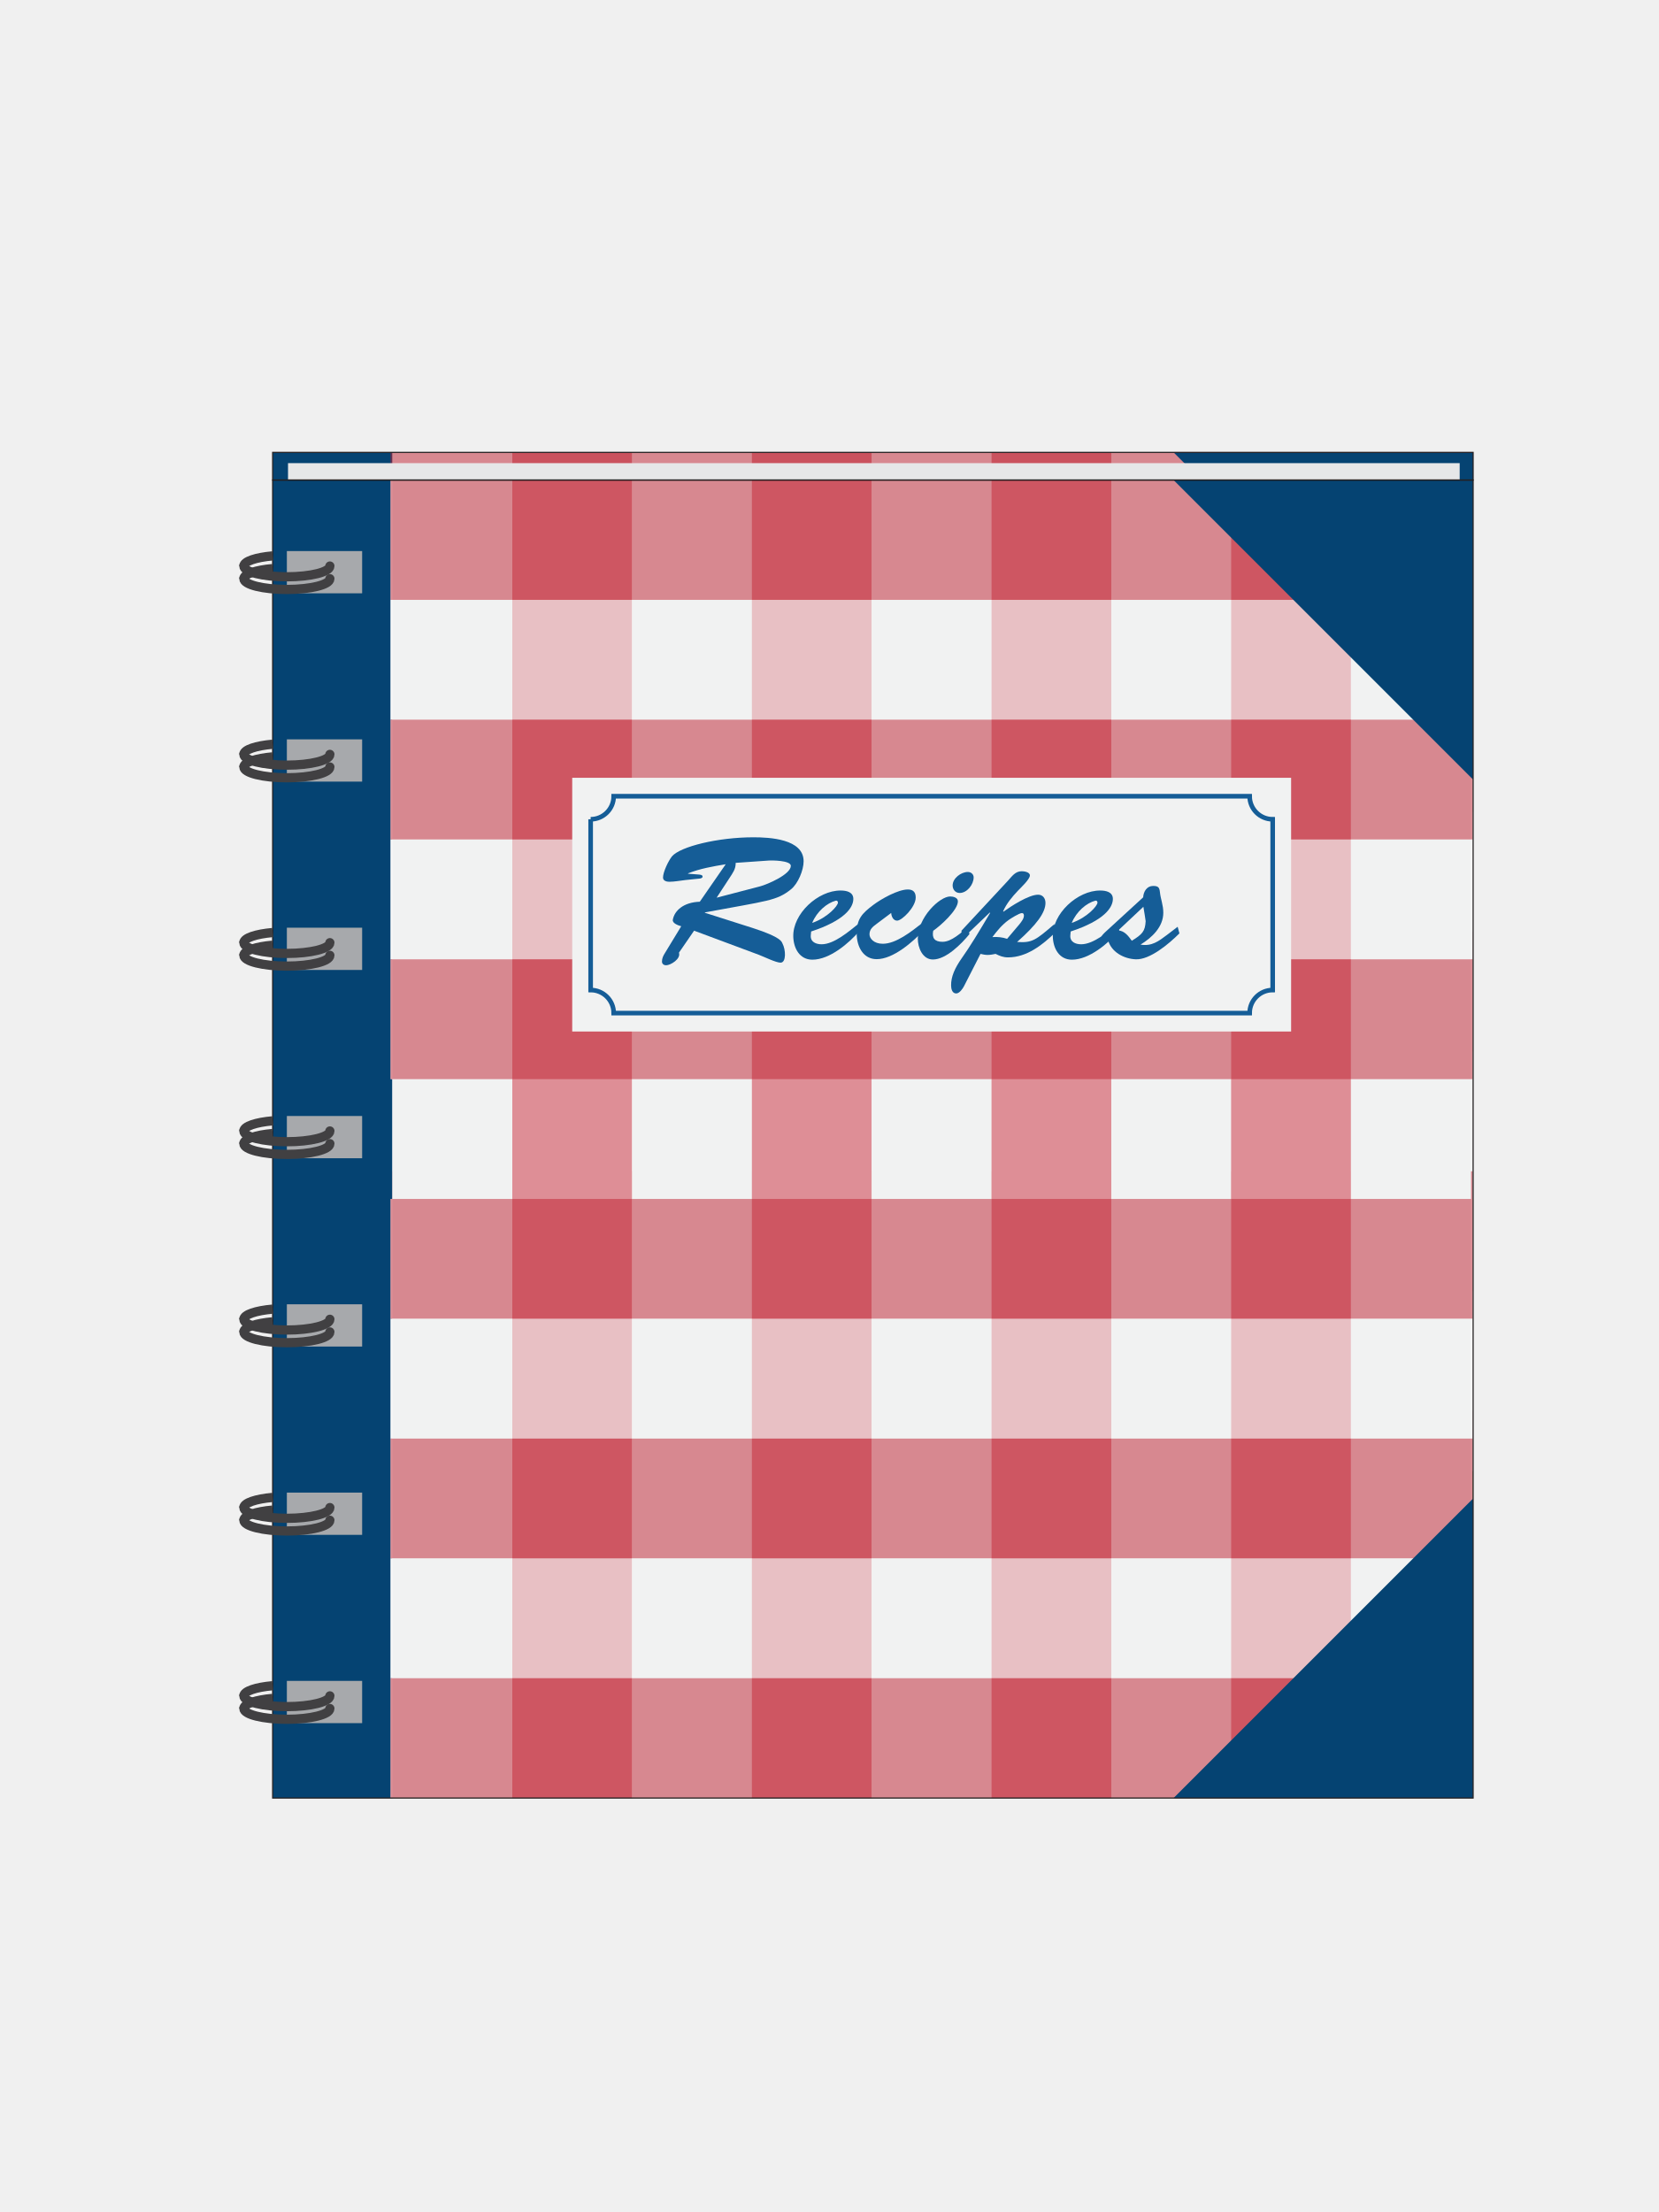
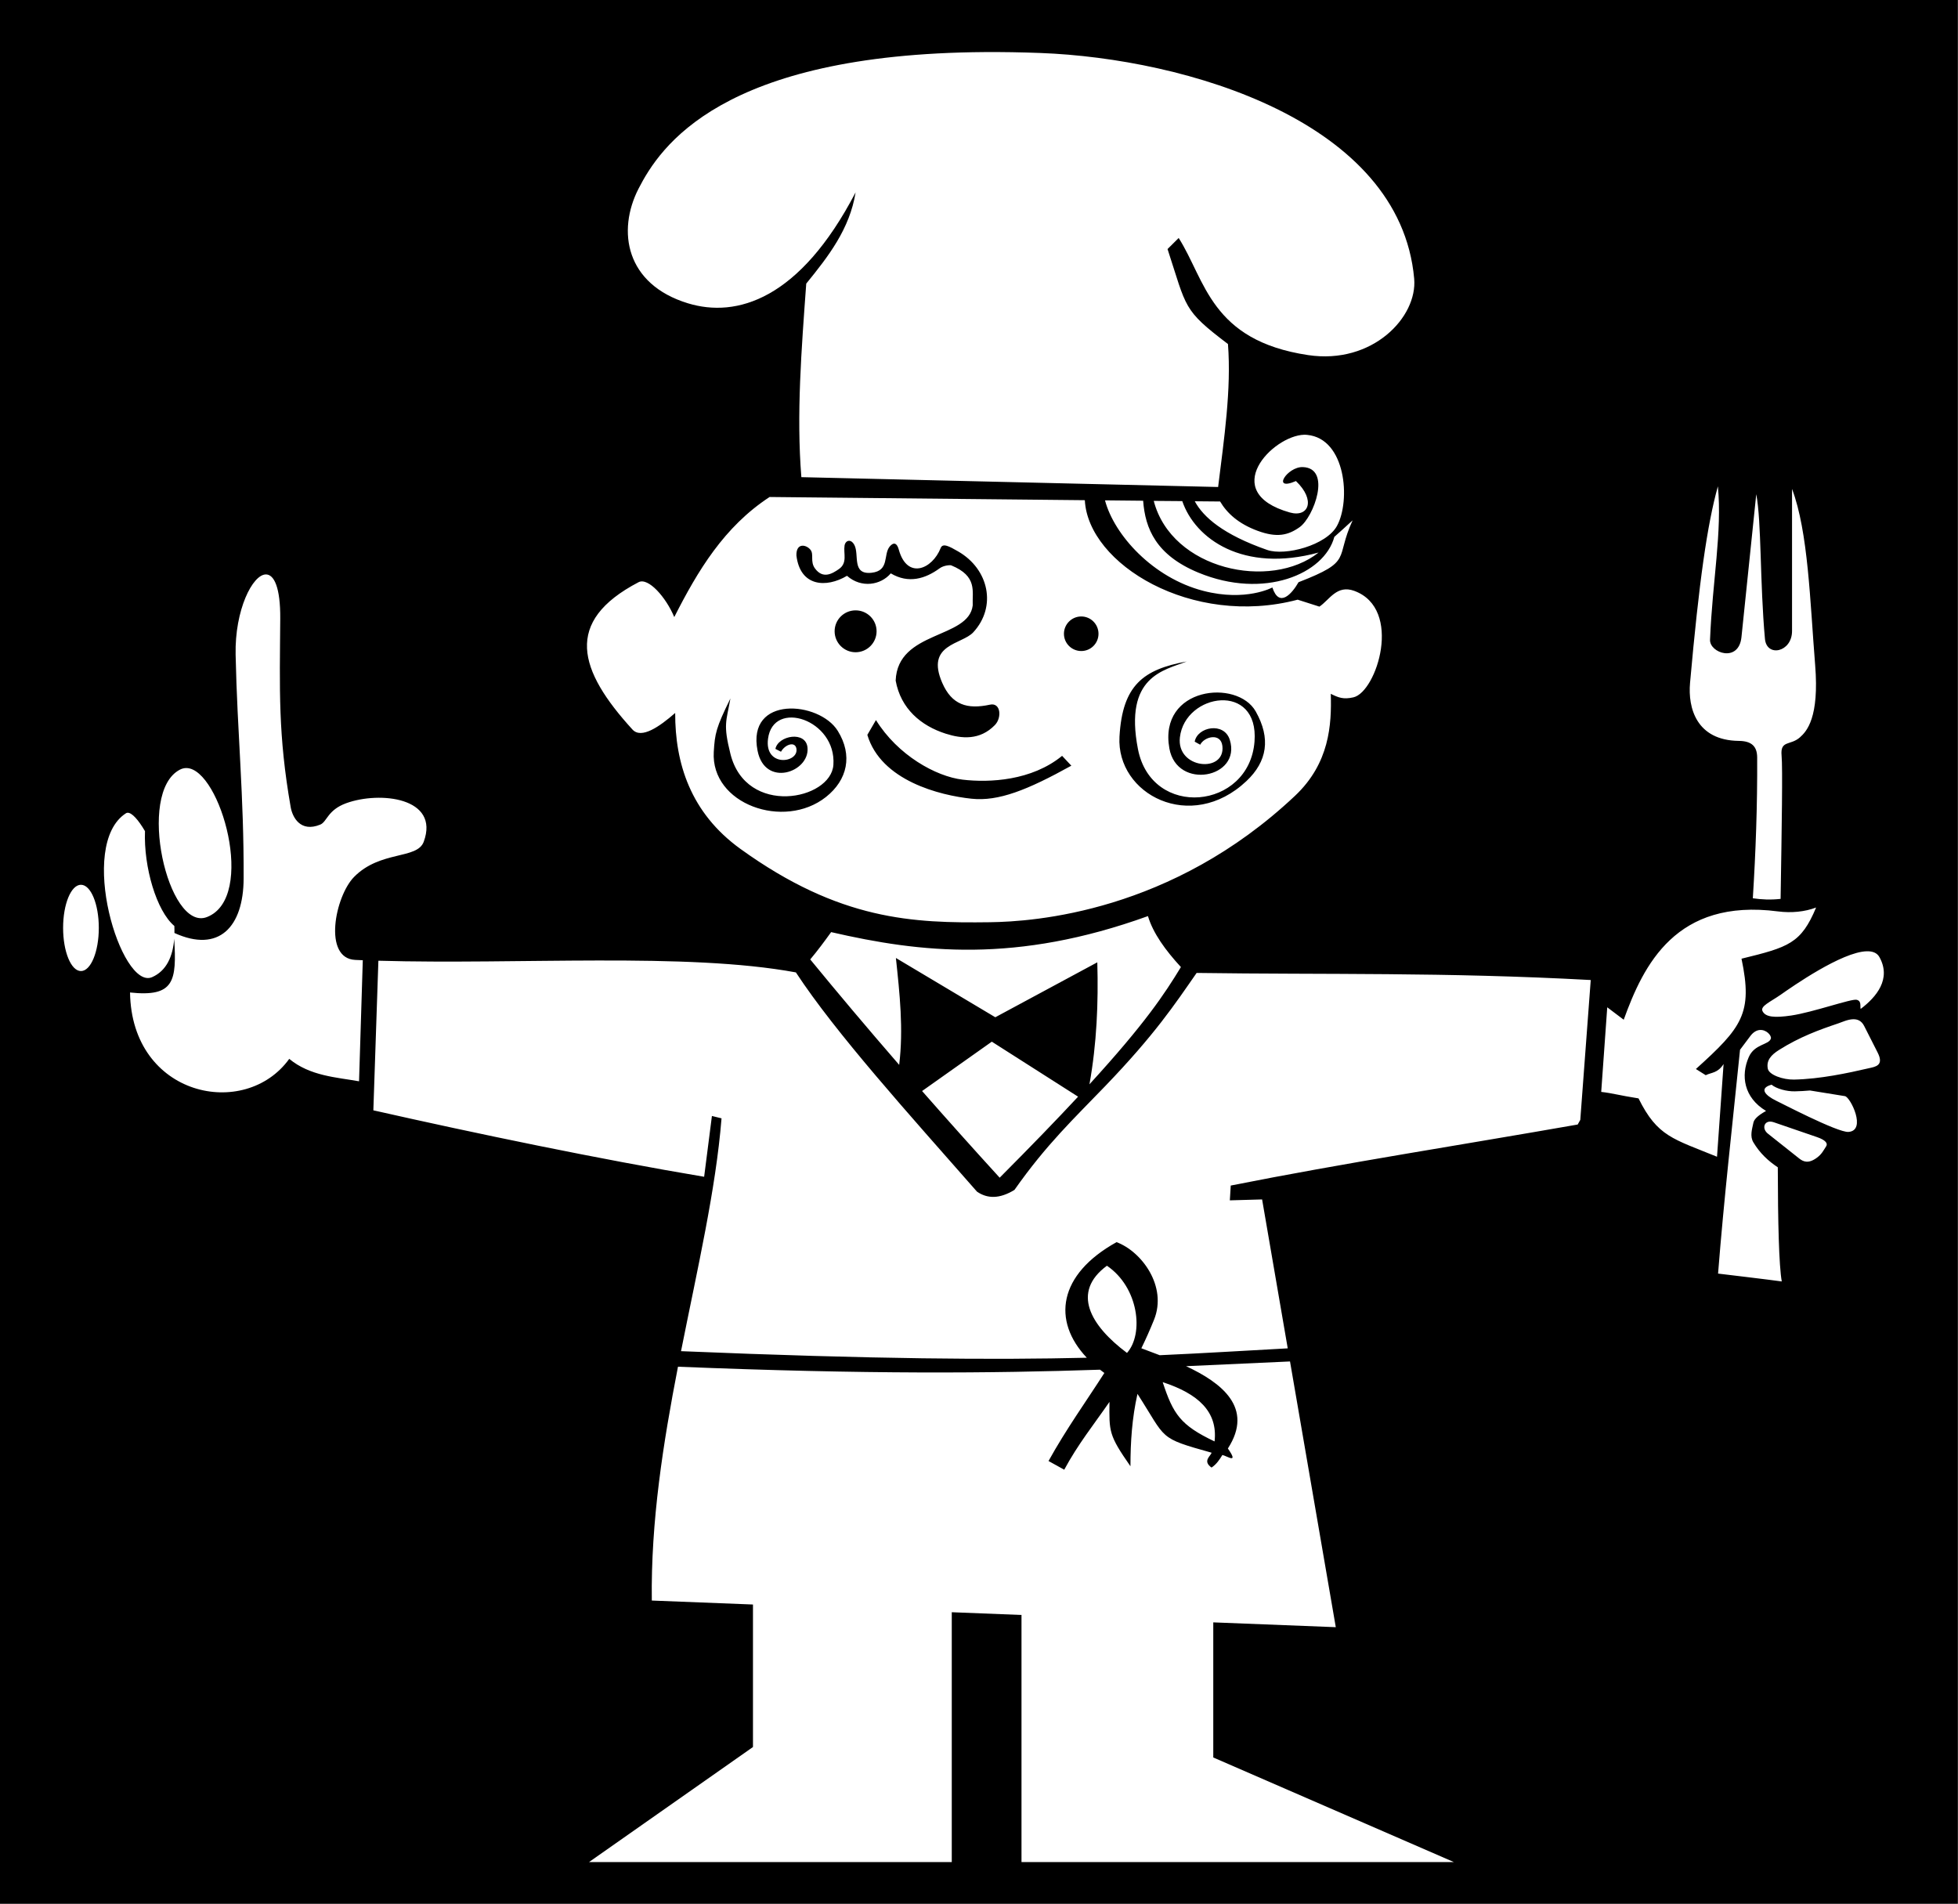
- <svg xmlns="http://www.w3.org/2000/svg" id="Layer_1" enable-background="new 0 0 360 480" xml:space="preserve" viewBox="0 0 360 480" version="1.1" y="0px" x="0px">
-   <g>
-     <rect y="98.167" x="59.166" height="286" width="26" fill="#054372" />
-     <rect y="98.167" x="85.166" height="286" width="26" fill="#F1F2F2" />
-     <rect opacity=".5" height="286" width="26" y="98.167" x="111.17" enable-background="new    " fill="#BE1E2D" />
-     <rect y="98.167" x="137.17" height="286" width="26" fill="#F1F2F2" />
-     <rect opacity=".5" height="286" width="26.001" y="98.167" x="163.16" enable-background="new    " fill="#BE1E2D" />
-     <rect y="98.167" x="189.17" height="286" width="26" fill="#F1F2F2" />
-     <rect opacity=".5" height="286" width="26" y="98.167" x="215.17" enable-background="new    " fill="#BE1E2D" />
-     <rect y="98.167" x="241.17" height="286" width="26" fill="#F1F2F2" />
-     <rect opacity=".5" height="286" width="26" y="98.167" x="267.17" enable-background="new    " fill="#BE1E2D" />
-     <rect y="98.167" x="293.17" height="286" width="26" fill="#F1F2F2" />
-     <rect opacity=".5" height="26" width="234.83" y="98.167" x="84.748" enable-background="new    " fill="#BE1E2D" />
-     <rect opacity=".5" height="26" width="234.83" y="124.17" x="84.748" enable-background="new    " fill="#F1F2F2" />
-     <rect opacity=".5" height="26" width="234.83" y="150.17" x="84.748" enable-background="new    " fill="#BE1E2D" />
-     <rect opacity=".5" height="26" width="234.83" y="176.17" x="84.748" enable-background="new    " fill="#F1F2F2" />
-     <rect opacity=".5" height="26" width="234.83" y="202.17" x="84.748" enable-background="new    " fill="#BE1E2D" />
-     <rect opacity=".5" height="26" width="234.83" y="254.17" x="84.748" enable-background="new    " fill="#BE1E2D" />
-     <rect opacity=".5" height="26" width="234.83" y="280.17" x="84.748" enable-background="new    " fill="#F1F2F2" />
-     <rect opacity=".5" height="26" width="234.83" y="306.17" x="84.748" enable-background="new    " fill="#BE1E2D" />
-     <rect opacity=".5" height="26" width="234.83" y="332.17" x="84.748" enable-background="new    " fill="#F1F2F2" />
-     <rect opacity=".5" height="26" width="234.83" y="358.17" x="84.748" enable-background="new    " fill="#BE1E2D" />
-     <polygon points="319.67 163.17 319.67 98.167 254.67 98.167" fill="#054372" />
-     <polygon points="319.67 319.17 319.67 384.17 254.67 384.17" fill="#6F8F3A" />
-   </g>
-   <g>
-     <rect y="104.17" x="59.166" height="286" width="26" fill="#054372" />
-     <rect y="104.17" x="85.166" height="286" width="26" fill="#FFFFFF" />
-     <rect y="104.17" x="111.17" height="286" width="26" fill="#FFFFFF" />
-     <rect y="104.17" x="137.17" height="286" width="26" fill="#FFFFFF" />
-     <rect y="104.17" x="163.17" height="286" width="26" fill="#FFFFFF" />
-     <rect y="104.17" x="189.17" height="286" width="26" fill="#FFFFFF" />
-     <rect y="104.17" x="215.17" height="286" width="26" fill="#FFFFFF" />
-     <rect y="104.17" x="241.17" height="286" width="26" fill="#FFFFFF" />
-     <rect y="104.17" x="267.17" height="286" width="26" fill="#FFFFFF" />
-     <rect y="104.17" x="293.17" height="286" width="26" fill="#FFFFFF" />
-     <rect y="104.17" x="84.749" height="26" width="234.83" fill="#FFFFFF" />
-     <rect y="130.17" x="84.749" height="26" width="234.83" fill="#FFFFFF" />
-     <rect y="156.17" x="84.749" height="26" width="234.83" fill="#FFFFFF" />
-     <rect y="182.17" x="84.749" height="26" width="234.83" fill="#FFFFFF" />
-     <rect y="208.17" x="84.749" height="26" width="234.83" fill="#FFFFFF" />
-     <rect y="260.17" x="84.749" height="26" width="234.83" fill="#FFFFFF" />
-     <rect y="286.17" x="84.749" height="26" width="234.83" fill="#FFFFFF" />
-     <rect y="312.17" x="84.749" height="26" width="234.83" fill="#FFFFFF" />
-     <rect y="338.17" x="84.749" height="26" width="234.83" fill="#FFFFFF" />
-     <rect y="364.17" x="84.749" height="26" width="234.83" fill="#FFFFFF" />
-     <polygon points="319.67 169.17 319.67 104.17 254.67 104.17" fill="#FFFFFF" />
-     <polygon points="319.67 325.17 319.67 390.17 254.67 390.17" fill="#FFFFFF" />
-   </g>
-   <g>
-     <rect y="104.17" x="85.166" height="286" width="26" fill="#F1F2F2" />
-     <rect opacity=".5" height="286" width="26" y="104.17" x="111.17" enable-background="new    " fill="#BE1E2D" />
-     <rect y="104.17" x="137.17" height="286" width="26" fill="#F1F2F2" />
-     <rect opacity=".5" height="286" width="26" y="104.17" x="163.16" enable-background="new    " fill="#BE1E2D" />
-     <rect y="104.17" x="189.16" height="286" width="26" fill="#F1F2F2" />
-     <rect opacity=".5" height="286" width="26" y="104.17" x="215.16" enable-background="new    " fill="#BE1E2D" />
-     <rect y="104.17" x="241.16" height="286" width="26" fill="#F1F2F2" />
-     <rect opacity=".5" height="286" width="26" y="104.17" x="267.16" enable-background="new    " fill="#BE1E2D" />
-     <rect y="104.17" x="293.16" height="286" width="26" fill="#F1F2F2" />
-     <rect opacity=".5" height="26" width="234.83" y="104.17" x="84.748" enable-background="new    " fill="#BE1E2D" />
-     <rect opacity=".5" height="26" width="234.83" y="130.17" x="84.748" enable-background="new    " fill="#F1F2F2" />
-     <rect opacity=".5" height="26" width="234.83" y="156.17" x="84.748" enable-background="new    " fill="#BE1E2D" />
-     <rect opacity=".5" height="26" width="234.83" y="182.17" x="84.748" enable-background="new    " fill="#F1F2F2" />
-     <rect opacity=".5" height="26" width="234.83" y="208.17" x="84.748" enable-background="new    " fill="#BE1E2D" />
-     <rect opacity=".5" height="26" width="234.83" y="260.17" x="84.748" enable-background="new    " fill="#BE1E2D" />
-     <rect opacity=".5" height="26" width="234.83" y="286.17" x="84.748" enable-background="new    " fill="#F1F2F2" />
-     <rect opacity=".5" height="26" width="234.83" y="312.17" x="84.748" enable-background="new    " fill="#BE1E2D" />
-     <rect opacity=".5" height="26" width="234.83" y="338.17" x="84.748" enable-background="new    " fill="#F1F2F2" />
-     <rect opacity=".5" height="26" width="234.83" y="364.17" x="84.748" enable-background="new    " fill="#BE1E2D" />
-     <polygon points="319.66 169.17 319.66 104.17 254.66 104.17" fill="#054372" />
-     <polygon points="319.66 325.17 319.66 390.17 254.66 390.17" fill="#054372" />
-   </g>
-   <rect y="100.5" x="62.5" height="3.667" width="254.25" fill="#E6E7E8" />
-   <rect y="168.78" x="124.17" height="55.056" width="156" fill="#F1F2F2" />
-   <g fill="#155D97">
-     <path d="m150.6 201.98l-3.268 4.749c0.456 1.33-1.786 2.736-2.812 2.736-0.456 0-0.874-0.304-0.874-0.798 0-0.722 0.266-1.254 0.646-1.862l3.534-5.812c-0.608-0.152-1.976-0.646-1.824-1.406 0.342-1.976 2.317-3.8 5.851-3.914l5.623-8.131c-2.773 0.456-5.585 0.95-8.169 1.976v0.076c2.394 0.228 3.154 0.076 3.154 0.646 0 0.304-0.532 0.418-0.722 0.418l-2.963 0.304c-1.064 0.114-2.432 0.38-3.534 0.38-0.57 0-1.368-0.19-1.368-0.912 0-1.216 1.178-3.647 1.938-4.597 1.786-2.128 9.992-4.142 17.667-4.142 3.496 0 10.904 0.342 10.904 5.205 0 1.938-1.216 4.863-2.735 6.079-3.116 2.508-5.015 2.47-18.693 5.016v0.076l10.259 3.268c6.535 2.09 6.383 3.078 6.573 3.381 0.722 1.33 0.874 4.18-0.418 4.18-0.988 0-3.686-1.33-4.711-1.71l-14.07-5.24zm4.9-7.18l9.46-2.469c1.558-0.418 6.649-2.584 6.649-4.445 0-1.178-4.104-1.216-4.939-1.14l-7.029 0.494c0.038 1.33-0.646 2.204-1.33 3.268l-2.81 4.3z" />
-     <path d="m186.54 201.98c-2.316 2.698-6.496 6.269-10.258 6.269-2.773 0-4.065-2.47-4.142-4.977-0.152-4.978 5.357-10.069 10.296-10.031 1.217 0 2.735 0.304 2.735 1.824 0 1.862-1.86 4.673-9.157 7.067l-0.076 0.836c-0.114 1.444 1.14 1.938 2.355 1.938 2.697 0 5.889-2.774 7.902-4.37l0.34 1.44zm-4.71-6.12c0-0.266-0.189-0.494-0.455-0.418-1.9 0.494-4.104 2.318-5.13 4.825 3.34-1.13 5.62-3.75 5.58-4.4z" />
-     <path d="m190.2 200.5c-0.836 0.608-1.521 1.178-1.521 2.242 0 0.874 0.911 2.052 2.888 2.052 2.888 0 6.192-2.66 8.396-4.369l0.457 1.481c-2.317 2.47-6.574 6.231-10.185 6.231-2.924 0-4.33-2.736-4.33-5.547 0-3.191 1.14-4.37 3.609-6.231 1.709-1.292 5.356-3.344 7.484-3.344 1.178 0 1.709 0.608 1.709 1.748 0 2.089-3.001 5.015-4.027 5.015-0.873 0-1.254-0.95-1.291-1.672l-3.19 2.39z" />
-     <path d="m210.37 202.7c-1.709 2.09-5.053 5.509-7.939 5.509-2.242 0-3.269-2.583-3.269-4.521 0-4.636 4.749-9.157 7.028-9.157 0.646 0 1.672 0.228 1.672 1.062 0 1.9-3.762 5.281-5.356 6.383-0.304 1.558 0.267 2.394 2.015 2.394 2.014 0 3.988-2.014 5.508-3.115l0.34 1.46zm-3.65-10.56c0-1.558 1.823-2.925 3.305-2.925 0.685 0 1.255 0.494 1.255 1.178 0 1.52-1.405 3.381-3.039 3.381-0.91-0.01-1.52-0.73-1.52-1.64z" />
-     <path d="m209.2 213.98c-0.305 0.57-0.988 1.596-1.711 1.596-0.873 0-1.102-1.026-1.102-1.71-0.037-1.899 0.799-3.799 2.355-6.003 1.748-2.47 3.646-5.585 6.117-9.765l-0.076-0.076-6.004 5.737-0.151-1.786 10.067-10.829c0.912-0.988 1.597-2.089 3.041-2.089 0.531 0 1.748 0.19 1.748 0.912 0 0.836-1.977 2.66-2.584 3.306-1.293 1.368-2.471 2.773-3.229 4.483l0.076 0.076c1.634-1.178 5.471-3.685 7.522-3.685 1.025 0 1.596 0.798 1.596 1.786 0 2.089-1.899 4.711-6.155 8.473 3.269 0.228 4.026-0.38 8.094-3.875l0.267 1.748c-2.812 2.736-6.23 5.471-10.334 5.471-1.026 0-1.787-0.304-2.698-0.76-0.569 0.114-1.14 0.228-1.747 0.228-0.532 0-1.026-0.114-1.521-0.228l-3.58 7zm12.04-13.45c0.418-0.532 0.949-1.178 0.949-1.862 0-0.266-0.114-0.532-0.418-0.532-0.607 0-2.433 1.178-2.926 1.52-1.406 1.026-2.47 2.318-3.496 3.686 1.103-0.076 2.166 0.038 3.191 0.38l2.71-3.2z" />
-     <path d="m242.86 201.98c-2.316 2.698-6.496 6.269-10.258 6.269-2.773 0-4.064-2.47-4.142-4.977-0.151-4.978 5.356-10.069 10.297-10.031 1.216 0 2.734 0.304 2.734 1.824 0 1.862-1.861 4.673-9.156 7.067l-0.076 0.836c-0.112 1.444 1.142 1.938 2.354 1.938 2.699 0 5.891-2.774 7.904-4.37l0.36 1.44zm-4.71-6.12c0-0.266-0.189-0.494-0.455-0.418-1.9 0.494-4.104 2.318-5.129 4.825 3.34-1.13 5.62-3.75 5.58-4.4z" />
-     <path d="m255.55 201.1l0.381 1.444c-2.317 2.318-6.459 5.775-9.5 5.623-2.545-0.114-5.356-1.558-6.041-4.331-0.228 0.228-0.494 0.494-0.836 0.494-0.379 0-0.646-0.38-0.646-0.722 0-0.494 0.608-1.026 0.911-1.33l8.246-7.561c0.074-1.254 0.797-2.47 2.164-2.47 1.141 0 1.369 0.342 1.481 1.406 0.152 1.444 0.724 2.736 0.724 4.407 0 3.116-2.508 5.433-4.939 6.915 2.432 0.418 3.913-0.722 5.775-2.127l2.29-1.75zm-12.91 0.8c1.406 0.076 2.241 1.254 2.963 2.242 2.28-1.406 2.889-2.052 3.002-4.255-0.113-0.798-0.266-1.824-0.494-3.115l-5.47 5.14z" />
-   </g>
-   <path stroke="#155D97" d="m128.17 177.78c2.762 0 5-2.239 5-5h138c0 2.761 2.238 5 5 5v37.056c-2.762 0-5 2.239-5 5h-138c0-2.761-2.238-5-5-5v-37.06z" fill="none" />
-   <rect height="286" width="260.5" stroke="#231F20" y="104.17" x="59.166" stroke-width=".25" fill="none" />
-   <rect height="6" width="260.5" stroke="#231F20" y="98.167" x="59.166" stroke-width=".25" fill="none" />
-   <g stroke="#414042" stroke-width="2" fill="none">
-     <g>
-       <path d="m52.917 122.83c0-1.019 2.615-1.886 6.259-2.204" />
-       <path d="m52.917 125.58c0-1.019 2.61-1.884 6.249-2.202" />
-     </g>
-     <g>
-       <path d="m52.917 163.7c0-1.019 2.615-1.886 6.259-2.204" />
-       <path d="m52.917 166.44c0-1.019 2.61-1.884 6.249-2.202" />
-     </g>
-     <g>
-       <path d="m52.917 204.56c0-1.019 2.615-1.886 6.259-2.204" />
-       <path d="m52.917 207.31c0-1.019 2.61-1.884 6.249-2.202" />
-     </g>
-     <g>
-       <path d="m52.917 245.42c0-1.019 2.615-1.886 6.259-2.203" />
-       <path d="m52.917 248.17c0-1.019 2.61-1.884 6.249-2.202" />
-     </g>
-     <g>
-       <path d="m52.917 327.14c0-1.02 2.615-1.887 6.259-2.205" />
-       <path d="m52.917 329.89c0-1.02 2.61-1.885 6.249-2.203" />
-     </g>
-     <g>
-       <path d="m52.917 368c0-1.019 2.615-1.886 6.259-2.204" />
-       <path d="m52.917 370.75c0-1.019 2.61-1.884 6.249-2.202" />
-     </g>
-     <g>
-       <path d="m52.917 286.28c0-1.019 2.615-1.885 6.259-2.203" />
-       <path d="m52.917 289.03c0-1.019 2.61-1.883 6.249-2.201" />
-     </g>
-   </g>
-   <g>
-     <g>
-       <rect y="119.58" x="62.25" height="9.167" width="16.333" fill="#A7A9AC" />
-       <path stroke-linejoin="round" d="m71.584 122.83c0 1.289-4.179 2.333-9.333 2.333s-9.333-1.044-9.333-2.333" stroke="#414042" stroke-linecap="round" stroke-width="2" fill="none" />
-       <path stroke-linejoin="round" d="m71.584 125.58c0 1.289-4.179 2.333-9.333 2.333s-9.333-1.044-9.333-2.333" stroke="#414042" stroke-linecap="round" stroke-width="2" fill="none" />
-     </g>
-     <g>
-       <rect y="160.44" x="62.25" height="9.167" width="16.333" fill="#A7A9AC" />
-       <path stroke-linejoin="round" d="m71.584 163.7c0 1.289-4.179 2.333-9.333 2.333s-9.333-1.044-9.333-2.333" stroke="#414042" stroke-linecap="round" stroke-width="2" fill="none" />
-       <path stroke-linejoin="round" d="m71.584 166.44c0 1.289-4.179 2.333-9.333 2.333s-9.333-1.044-9.333-2.333" stroke="#414042" stroke-linecap="round" stroke-width="2" fill="none" />
-     </g>
-     <g>
-       <rect y="201.31" x="62.25" height="9.167" width="16.333" fill="#A7A9AC" />
-       <path stroke-linejoin="round" d="m71.584 204.56c0 1.289-4.179 2.333-9.333 2.333s-9.333-1.044-9.333-2.333" stroke="#414042" stroke-linecap="round" stroke-width="2" fill="none" />
-       <path stroke-linejoin="round" d="m71.584 207.31c0 1.289-4.179 2.333-9.333 2.333s-9.333-1.044-9.333-2.333" stroke="#414042" stroke-linecap="round" stroke-width="2" fill="none" />
-     </g>
-     <g>
-       <rect y="242.17" x="62.25" height="9.167" width="16.333" fill="#A7A9AC" />
-       <path stroke-linejoin="round" d="m71.584 245.42c0 1.289-4.179 2.333-9.333 2.333s-9.333-1.044-9.333-2.333" stroke="#414042" stroke-linecap="round" stroke-width="2" fill="none" />
-       <path stroke-linejoin="round" d="m71.584 248.17c0 1.289-4.179 2.333-9.333 2.333s-9.333-1.044-9.333-2.333" stroke="#414042" stroke-linecap="round" stroke-width="2" fill="none" />
-     </g>
-     <g>
-       <rect y="323.89" x="62.25" height="9.168" width="16.333" fill="#A7A9AC" />
-       <path stroke-linejoin="round" d="m71.584 327.14c0 1.287-4.179 2.332-9.333 2.332s-9.333-1.045-9.333-2.332" stroke="#414042" stroke-linecap="round" stroke-width="2" fill="none" />
-       <path stroke-linejoin="round" d="m71.584 329.89c0 1.287-4.179 2.332-9.333 2.332s-9.333-1.045-9.333-2.332" stroke="#414042" stroke-linecap="round" stroke-width="2" fill="none" />
-     </g>
-     <g>
-       <rect y="364.75" x="62.25" height="9.168" width="16.333" fill="#A7A9AC" />
-       <path stroke-linejoin="round" d="m71.584 368c0 1.288-4.179 2.333-9.333 2.333s-9.333-1.045-9.333-2.333" stroke="#414042" stroke-linecap="round" stroke-width="2" fill="none" />
-       <path stroke-linejoin="round" d="m71.584 370.75c0 1.288-4.179 2.333-9.333 2.333s-9.333-1.045-9.333-2.333" stroke="#414042" stroke-linecap="round" stroke-width="2" fill="none" />
-     </g>
-     <g>
-       <rect y="283.03" x="62.25" height="9.168" width="16.333" fill="#A7A9AC" />
-       <path stroke-linejoin="round" d="m71.584 286.28c0 1.289-4.179 2.334-9.333 2.334s-9.333-1.045-9.333-2.334" stroke="#414042" stroke-linecap="round" stroke-width="2" fill="none" />
-       <path stroke-linejoin="round" d="m71.584 289.03c0 1.289-4.179 2.334-9.333 2.334s-9.333-1.045-9.333-2.334" stroke="#414042" stroke-linecap="round" stroke-width="2" fill="none" />
+ <svg xmlns="http://www.w3.org/2000/svg" id="svg4203" viewBox="0 0 700 680.6" version="1.1">
+   <g id="layer1" transform="translate(-197.33 -172.47)">
+     <g id="g4191" transform="matrix(.87275 0 0 .87275 -1634.7 611.7)">
+       <rect id="rect4189" style="fill:#000000" height="779.84" width="802.06" y="-503.27" x="2099.1" />
+       <path id="path4182" style="fill:#ffffff" d="m2502.6-481.94c7.215-0.048 14.805 0.073 22.781 0.375 59.573 2.256 147.31 27.93 153.06 92.438 1.403 15.737-17.045 35.26-43.437 31.312-39.962-5.977-42.06-30.739-53.031-47.969l-4.562 4.531c7.963 24.292 6.145 24.792 24.75 38.906 1.425 18.605-1.574 38.663-4.031 58.562l-170.72-4.031c-2.069-25.665 0.041-52.276 2-79.281 9.013-11.091 17.801-22.326 20.219-37.375-22.897 43.96-48.766 51.521-68.688 45.438-25.494-7.785-29.13-29.59-20.219-46.969 8.742-17.048 33.642-55.216 141.88-55.938zm130.81 156.75c0.418-0.011 0.822 0.025 1.219 0.062 15.857 1.517 17.864 26.931 12.187 37.281-4.362 7.956-21.223 12.412-28.594 9.844-18.016-6.277-26.187-13.479-29.656-19.938l10.375 0.094c2.838 4.803 7.534 9.119 15.344 12 7.996 2.95 12.564 1.83 17.25-1.5 5.755-4.089 13.195-24.139 1.312-24.594-6.4-0.245-13.064 10.143-2.844 5.719 8.238 7.863 5.196 15.05-2.5 12.875-29.435-8.318-7.05-31.507 5.906-31.844zm169.44 21.125c1.787 18.798-2.216 38.394-3.219 62.844-0.223 5.42 11.77 9.594 12.875-1.062l6.062-58.562c2.172 11.258 1.465 36.212 3.563 59.281 0.696 7.657 11.094 5.495 11.094-3.219v-58.219c6.644 17.615 7.356 45.899 9.469 72.156 1.733 21.529-3.439 27.146-6.25 29.625-3.917 3.455-8.115 1.016-7.5 7.5 0.462 4.867 0.082 28.875-0.406 58.656-4.157 0.462-7.867 0.261-11.375-0.25 1.181-18.888 1.89-38.062 1.781-57.688-0.024-4.479-2.198-6.721-7.5-6.781-17.384-0.198-20.914-13.485-20-23.75 3.686-41.344 7.027-64.861 11.406-80.531zm-388.44 4.375 129.12 1.312c1.327 26.205 43.922 52.19 87.188 40.75l8.906 2.844c4.135-2.77 7.115-9.09 14.312-6.438 20.002 7.371 9.145 41.397-0.375 43.594-4.17 0.962-6.186 0.09-9.281-1.438 0.375 12.653-0.493 28.429-14.656 41.781-50.583 47.687-106.87 51.546-125 51.781-31.385 0.408-61.451-0.682-102.12-30-20.591-14.842-26.836-35.258-26.781-55.719-6.386 5.575-13.832 10.798-17.5 6.781-22.113-24.214-28.354-44.239 2.5-60.344 3.96-2.067 11.207 6.109 14.625 14.281 9.618-18.95 20.413-37.012 39.062-49.188zm137.38 1.375 15.625 0.156c0.859 11.479 5.299 22.261 22.594 29.438 26.901 11.163 51.678 0.556 55.719-14.625 1.897-1.659 4.668-4.188 7.5-6.781-7.386 15.933 0.483 16.573-22.156 25.344-2.663 4.663-7.897 10.73-10.719 2.156 0 0-10.8 5.891-28.219 1.406-20.722-5.336-36.584-22.904-40.344-37.094zm19.969 0.219 11.687 0.094c5.284 15.499 24.957 29.478 55.844 21.062-19.677 15.674-60.209 7.102-67.531-21.156zm-124.75 16.344c-0.103-0.002-0.213 0.014-0.313 0.031-0.791 0.14-1.425 0.889-1.594 1.938-0.511 3.169 1.309 7.076-2.281 9.594-2.793 1.959-6.598 4.194-9.844-0.25-2.038-2.79-0.368-5.697-1.781-7.562-1.654-2.185-5.936-3.136-5.812 2.25 1.507 12.816 12.218 13.411 20.719 8.344 5.916 5.198 13.87 3.805 17.938-1 7.281 4.333 14.15 2.208 20-2.062 1.774-1.295 4.39-1.366 4.75-1.219 10.836 4.428 8.57 10.607 8.812 16.406-1.651 13.855-30.776 10.174-31.562 30.812 2.088 11.54 10.397 18.498 20.469 21.719 6.485 2.074 13.992 2.849 20.187-3.531 2.897-2.983 2.416-9.3-2-8.344-9.363 2.028-15.662 0.095-19.594-8.969-6.913-15.938 8.062-15.593 12.75-20.688 9.655-10.493 6.39-25.829-6.188-33.094-3.64-2.103-6.337-3.565-7.188-1.406-3.421 8.682-13.716 13.084-17.156 0.656-1.099-3.97-3.042-2.148-3.812-1.156-2.57 3.306 0.036 9.821-7.313 10.625-8.282 0.907-4.972-7.358-7.062-11.375-0.618-1.187-1.406-1.704-2.125-1.719zm-238.91 13.781c3.297 0.013 5.944 5.283 5.844 18.188-0.22 29.02-0.914 47.425 4.281 77.156 0.709 4.055 3.973 10.494 12.125 7.125 2.758-1.14 2.969-5.969 10.594-8.75 13.781-5.026 38.435-2.333 31.781 15.781-2.69 7.324-17.785 3.489-28.531 14.406-7.792 7.917-12.867 33.412 0.5 34 1.015 0.045 2.038 0.085 3.063 0.125l-1.531 49.594c-9.203-1.642-20.089-2.141-28.594-9.188-18.141 25.157-64.595 15.488-65.219-27.188 18.137 1.94 19.145-4.623 18.094-22.031-0.544 7.272-3.172 13.171-9.062 15.75-12.659 5.542-30.879-54.128-10.719-67.125 0.209-0.135 0.44-0.208 0.688-0.219 1.742-0.073 4.367 2.84 7.125 7.531-0.568 14.698 4.707 32.717 12.031 38.844 0.045 0.976 0.046 1.932 0.031 2.875 18.25 8.304 28.259-2.477 28.344-22.25 0.15-34.162-2.597-59.487-3.281-91.75-0.388-18.293 6.943-32.898 12.438-32.875zm241.53 14.719c-4.742 0-8.594 3.82-8.594 8.562s3.851 8.594 8.594 8.594c4.742 0 8.594-3.852 8.594-8.594s-3.852-8.562-8.594-8.562zm92.437 2.5c-3.905 0-7.094 3.188-7.094 7.094 0 3.905 3.189 7.062 7.094 7.062 3.905 0 7.063-3.157 7.063-7.062-0-3.905-3.157-7.094-7.063-7.094zm43.188 18.438c-17.782 3.272-26.323 9.688-27.531 30.812-1.351 23.62 29.248 39.642 52 18.188 8.536-8.049 10.042-17.47 3.812-28.531-7.567-13.437-39.892-10.038-35.375 15.156 3.097 17.272 29.629 12.082 24.75-3.531-2.334-7.471-13.293-5.327-14.375 0.75l2.25 1.25c1.734-3.386 8.471-4.994 9.094 0.531 1.265 11.229-18.915 9.435-17.406-3.562 2.104-18.131 32.496-22.869 30.562 1.781-2.188 27.897-42.164 31.82-47.75 3.031-5.794-29.859 10.685-32.227 19.969-35.875zm-186.91 15.156c-5.913 12.055-6.362 14.355-6.812 21.875-1.281 21.402 28.772 32.097 45.969 18.469 8.799-6.973 11.042-17.073 4.812-27.094-7.567-12.173-37.36-14.668-32.844 8.156 3.007 15.197 21.292 8.839 20.469-1.188-0.585-7.135-12.074-5.068-13.156 0.438l2.281 1.156c1.735-3.067 5.77-4.314 6.313-1.312 1.083 5.995-13.134 7.806-11.625-3.969 2.104-16.425 28.102-7.865 26.781 10.688-1.027 14.425-35.761 21.324-42.188-4.562-3.016-12.151-1.708-13.038 0-22.656zm59.625 8.844-3.531 6.062c5.606 18.811 29.732 24.792 42.688 26.156 11.045 1.163 22.875-3.554 40.875-13.531l-3.781-4.031c-12.458 10.193-29.714 11.058-40.75 9.75-10.993-1.302-26.617-10.054-35.5-24.406zm-282.38 19.656c13.864 0.352 28.738 53.085 8.344 61.031-16.006 6.237-29.034-51.039-11.094-60.375 0.905-0.471 1.826-0.68 2.75-0.656zm-43.281 47.812c4.043 0 7.312 7.893 7.312 17.656 0 9.764-3.269 17.688-7.312 17.688s-7.312-7.924-7.312-17.688c0-9.764 3.269-17.656 7.312-17.656zm710.78 9.312c-6.169 14.737-11.247 16.249-30.562 20.969 4.709 22.393 0.223 28.128-18.688 45.188l4.031 2.531c2.441-1.192 4.871-0.802 7.312-4.562l-2.687 37.969c-18.012-7.368-24.37-8.221-32.156-23.906-7.835-1.226-10.536-2.111-15.281-2.656l2.469-34.656 6.75 5.094c8.127-22.475 21.385-49.815 63.188-44.375 5.495 0.715 11.028 0.156 15.625-1.594zm-273.7 3.52c2.114 7.064 7.167 13.99 13.5 20.875-6.667 10.968-14.643 23.082-37.469 48.031 2.993-16.657 3.692-33.312 3.219-49.969l-41.781 22.5-40.719-24.281c1.564 14.741 3.132 29.064 1.344 43.781-13.36-15.408-25.388-29.713-36.438-43.188 3.128-3.728 5.875-7.46 8.562-11.188 36.681 8.451 75.805 12.925 129.78-6.562zm294.44 14.406c2.369-0.057 4.213 0.624 5.187 2.375 4.997 8.973-1.241 16.373-7.687 21.25-0.292-1.25 0.428-3.234-1.625-3.75-2.093-0.526-17.885 5.119-26.781 6.438-6.969 1.033-10.571 0.643-11.781-1.781-1.033-2.072 3.17-3.751 7.5-6.781 4.559-3.19 24.923-17.504 35.188-17.75zm-519.44 3.781c29.956-0.05 58.33 0.725 80.781 4.875 16.442 25.059 46.264 58 74.188 89.812 4.221 2.904 9.219 3.039 15.344-0.719 13.134-18.69 24.471-29.308 37.156-42.5 20.434-21.25 28.438-33.392 37.469-46.375 53.234 0.758 101.49-0.367 161.44 2.906l-4.281 57.281-1.062 1.906c-47.385 8.329-95.646 15.765-142.12 25l-0.375 6.062 13.219-0.375 10.5 61c-17.445 0.941-33.878 1.98-52.437 2.812-2.781-1.06-5.343-1.99-7.531-2.844 1.744-3.548 3.469-7.405 5.188-11.656 5.567-13.772-5.149-28.05-15.344-31.812-23.884 13.245-26.518 32.191-12.187 47.344-37.454 0.896-86.81 0.622-166.22-2.688 6.754-33.913 14.27-66.244 16.594-95.375l-3.938-0.969-3.187 24.906c-42.737-7.172-93.294-17.677-135.5-27.219l2.062-61.281c28.756 0.829 60.294-0.044 90.25-0.094zm513.91 24.062c1.727-0.03 3.376 0.599 4.469 2.75l5.531 10.906c2.741 5.393-1.054 5.817-3.594 6.406-8.714 2.021-20.009 4.437-30.688 4.656-4.482 0.092-10.235-1.93-10.719-4.469-0.639-3.357 1.243-5.557 4.625-7.688 8.517-5.366 16.488-8.252 24.281-10.875 1.494-0.503 3.873-1.649 6.094-1.688zm-38.312 4.406c2.722-0.245 4.938 2.314 4.562 3.531-0.806 2.615-6.643 2.118-9.031 7.531-3.359 7.613-2.062 16.615 7.063 22.094-3.862 2.141-4.942 3.676-5.188 4.844-0.57 2.722-1.493 5.533 0 8.031 2.712 4.536 6.194 7.685 10 10.219 0.045 22.488 0.467 40.228 1.625 46.75-3.958-0.585-26.094-3.219-26.094-3.219 2.437-30.879 5.905-61.184 9-91.688l4.219-5.625c1.253-1.663 2.606-2.357 3.844-2.469zm-314.56 4.781 35.344 22.531c-8.62 9.262-19.126 20.136-32.125 33.188-11.422-12.516-21.943-24.299-31.781-35.5zm319.41 17.625c2.012 1.658 6.139 2.788 9.531 2.719 2.053-0.042 4.141-0.158 6.219-0.344l14.312 2.312c2.243 0.365 8.981 14.115 1.438 14.656-4.45 0.319-28.563-12.339-29.813-12.875-3.963-1.972-7.169-4.942-1.687-6.469zm-0.875 15.125c0.161-0.015 0.321-0.01 0.5 0 0.408 0.022 0.854 0.113 1.344 0.281l17.656 6.062c3.627 1.246 4.475 2.628 3.75 3.75-1.13 1.749-1.801 3.207-3.75 4.656-3.519 2.616-5.622 1.681-7.313 0.344l-12.8-10.157c-2.324-1.84-1.774-4.713 0.656-4.938zm-271.38 59.031c13.08 8.897 15.184 27.932 8.219 35.719-14.994-11.199-22.915-24.902-8.219-35.719zm75 39.219 18.75 108.84-50.188-1.969v55.344l98.563 42.844h-177.12v-101.22l-28.563-1.125v102.34h-148.59l67.156-47.125v-58.375l-41.438-1.625c-0.439-32.358 4.67-64.676 10.719-95.781 77.389 3.149 128.88 2.705 172.88 1.219 0.575 0.452 1.175 0.901 1.781 1.344-7.482 11.667-15.622 22.967-22.875 36.062l6.438 3.562c5.586-10.392 11.935-18.24 18.531-27.781-0.131 12.242-0.331 13.566 8.594 26.375 0-10.023 0.653-19.801 2.875-29.656 12.101 18.803 8.234 17.896 30.344 24.094-0.167 1.228-3.908 3.342 0 6.094 2.091-1.412 3.277-3.279 4.438-5.156 1.983 0.435 6.855 3.935 2.25-2.656 10.778-16.703-2.62-26.954-17.125-33.719 14.228-0.641 28.199-1.315 42.594-1.938zm-52.156 8.469c14.492 4.728 22.627 12.071 21.25 24.281-14.036-6.642-16.977-11.26-21.25-24.281z" />
    </g>
  </g>
</svg>
